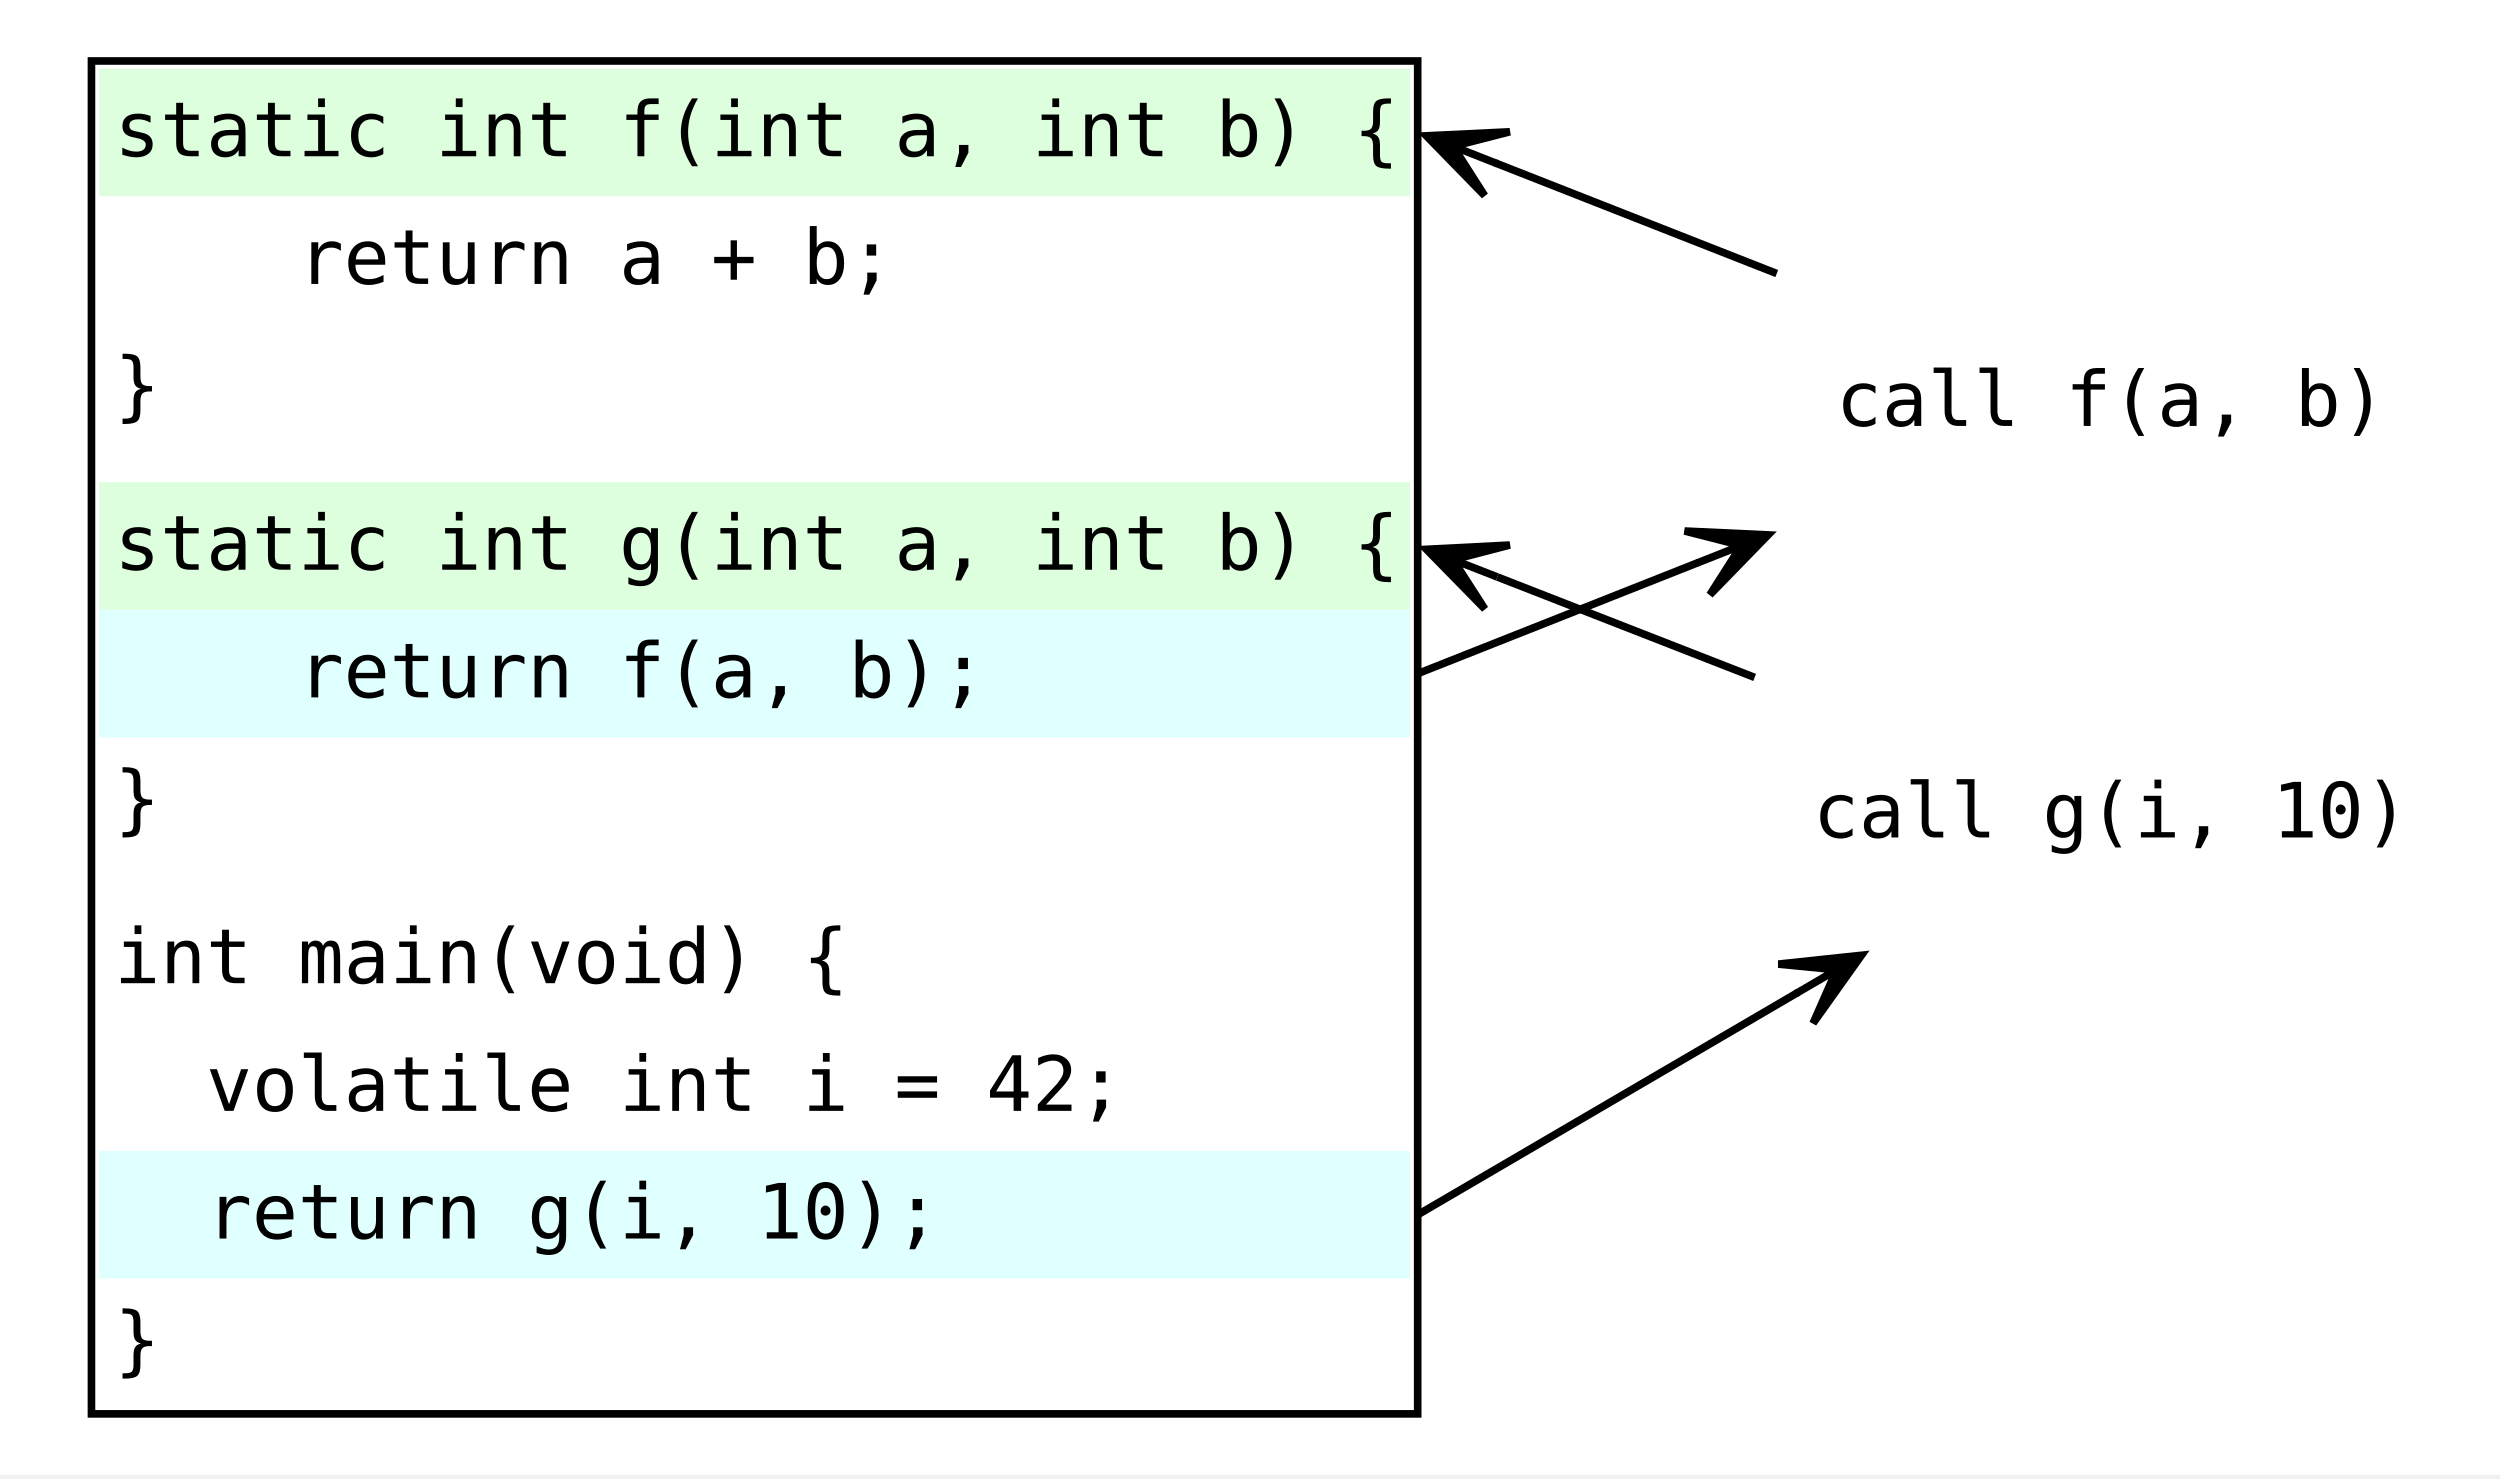
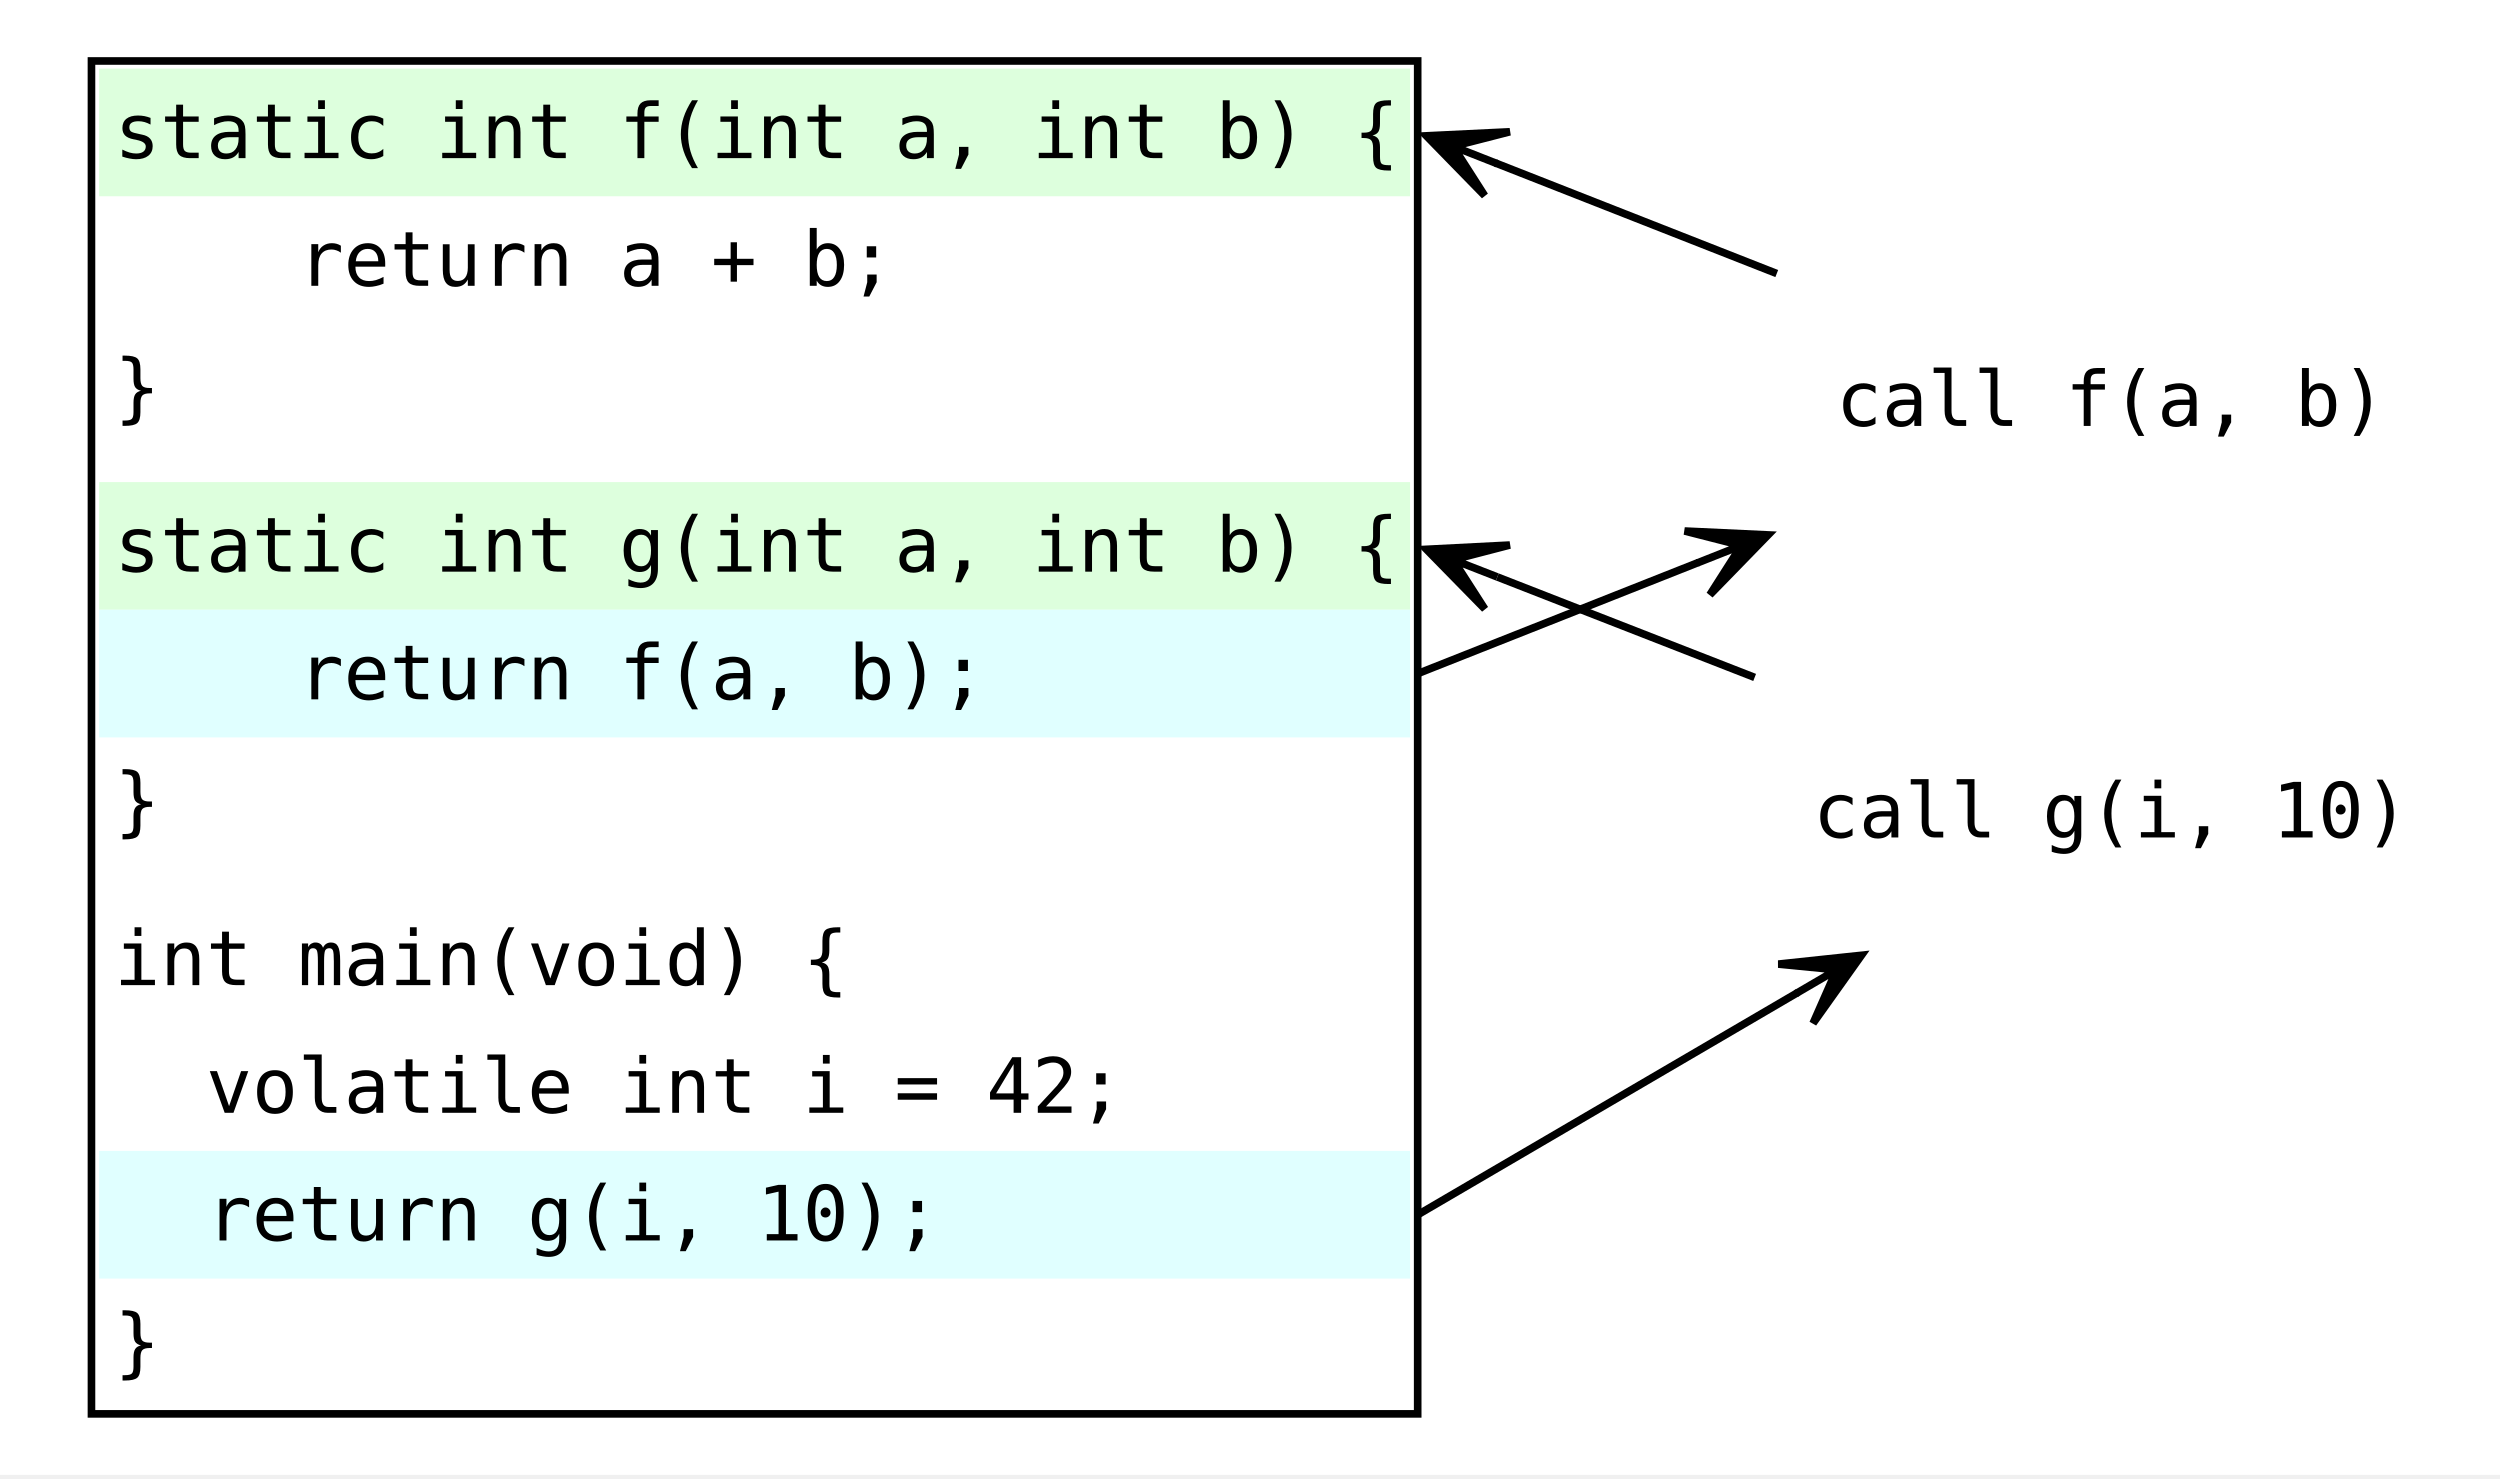
<svg xmlns="http://www.w3.org/2000/svg" width="328pt" height="194pt" viewBox="0.00 0.00 328.00 194.00">
  <g id="graph0" class="graph" transform="scale(1 1) rotate(0) translate(4 189.5)">
    <polygon fill="white" stroke="none" points="-4,4 -4,-189.5 324,-189.5 324,4 -4,4" />
    <g id="node1" class="node">
      <polygon fill="#ddffdd" stroke="none" points="9,-163.75 9,-180.5 181,-180.5 181,-163.75 9,-163.75" />
-       <text xml:space="preserve" text-anchor="start" x="11" y="-169" font-family="mono" font-size="10.00">static int f(int a, int b) {</text>
-       <text xml:space="preserve" text-anchor="start" x="11" y="-152.25" font-family="mono" font-size="10.00">    return a + b;</text>
-       <text xml:space="preserve" text-anchor="start" x="11" y="-135.5" font-family="mono" font-size="10.00">}</text>
+       <text xml:space="preserve" text-anchor="start" x="11" y="-168.75" font-family="mono" font-size="10.00">static int f(int a, int b) {</text>
+       <text xml:space="preserve" text-anchor="start" x="11" y="-152" font-family="mono" font-size="10.00">    return a + b;</text>
+       <text xml:space="preserve" text-anchor="start" x="11" y="-135.25" font-family="mono" font-size="10.00">}</text>
      <polygon fill="#ddffdd" stroke="none" points="9,-109.5 9,-126.25 181,-126.25 181,-109.5 9,-109.5" />
-       <text xml:space="preserve" text-anchor="start" x="11" y="-114.75" font-family="mono" font-size="10.00">static int g(int a, int b) {</text>
+       <text xml:space="preserve" text-anchor="start" x="11" y="-114.5" font-family="mono" font-size="10.00">static int g(int a, int b) {</text>
      <polygon fill="lightcyan" stroke="none" points="9,-92.75 9,-109.5 181,-109.5 181,-92.75 9,-92.75" />
-       <text xml:space="preserve" text-anchor="start" x="11" y="-98" font-family="mono" font-size="10.00">    return f(a, b);</text>
-       <text xml:space="preserve" text-anchor="start" x="11" y="-81.25" font-family="mono" font-size="10.00">}</text>
-       <text xml:space="preserve" text-anchor="start" x="11" y="-60.5" font-family="mono" font-size="10.00">int main(void) {</text>
-       <text xml:space="preserve" text-anchor="start" x="11" y="-43.75" font-family="mono" font-size="10.00">  volatile int i = 42;</text>
+       <text xml:space="preserve" text-anchor="start" x="11" y="-97.75" font-family="mono" font-size="10.00">    return f(a, b);</text>
+       <text xml:space="preserve" text-anchor="start" x="11" y="-81" font-family="mono" font-size="10.00">}</text>
+       <text xml:space="preserve" text-anchor="start" x="11" y="-60.25" font-family="mono" font-size="10.00">int main(void) {</text>
+       <text xml:space="preserve" text-anchor="start" x="11" y="-43.5" font-family="mono" font-size="10.00">  volatile int i = 42;</text>
      <polygon fill="lightcyan" stroke="none" points="9,-21.75 9,-38.5 181,-38.5 181,-21.75 9,-21.75" />
-       <text xml:space="preserve" text-anchor="start" x="11" y="-27" font-family="mono" font-size="10.00">  return g(i, 10);</text>
-       <text xml:space="preserve" text-anchor="start" x="11" y="-10.25" font-family="mono" font-size="10.00">}</text>
+       <text xml:space="preserve" text-anchor="start" x="11" y="-26.75" font-family="mono" font-size="10.00">  return g(i, 10);</text>
+       <text xml:space="preserve" text-anchor="start" x="11" y="-10" font-family="mono" font-size="10.00">}</text>
      <polygon fill="none" stroke="black" points="8,-4 8,-181.5 182,-181.5 182,-4 8,-4" />
    </g>
    <g id="node2" class="node">
      <text xml:space="preserve" text-anchor="middle" x="273" y="-79.62" font-family="mono" font-size="10.00">call g(i, 10)</text>
    </g>
    <g id="edge1" class="edge">
      <path fill="none" stroke="black" d="M182,-30.12C182,-30.12 207.88,-45.26 231.88,-59.29" />
      <polygon fill="black" stroke="black" points="240.23,-64.17 229.32,-63.01 236.96,-62.26 231.59,-59.12 231.59,-59.12 231.59,-59.12 236.96,-62.26 233.87,-55.24 240.23,-64.17" />
    </g>
    <g id="node3" class="node">
      <text xml:space="preserve" text-anchor="middle" x="273" y="-133.62" font-family="mono" font-size="10.00">call f(a, b)</text>
    </g>
    <g id="edge3" class="edge">
      <path fill="none" stroke="black" d="M182,-101.12C182,-101.12 199.35,-107.99 218.82,-115.7" />
      <polygon fill="black" stroke="black" points="227.98,-119.32 217.02,-119.83 224.46,-117.93 218.68,-115.64 218.68,-115.64 218.68,-115.64 224.46,-117.93 220.33,-111.46 227.98,-119.32" />
    </g>
    <g id="edge2" class="edge">
      <path fill="none" stroke="black" d="M226.21,-100.62C213.53,-105.57 200.93,-110.49 192.45,-113.8" />
      <polygon fill="black" stroke="black" points="183.14,-117.43 190.81,-109.6 186.66,-116.06 192.45,-113.8 192.45,-113.8 192.45,-113.8 186.66,-116.06 194.09,-117.99 183.14,-117.43" />
    </g>
    <g id="edge4" class="edge">
      <path fill="none" stroke="black" d="M229.11,-153.61C215.35,-159.02 201.32,-164.53 192.19,-168.12" />
      <polygon fill="black" stroke="black" points="183.13,-171.68 190.79,-163.83 186.65,-170.3 192.44,-168.02 192.44,-168.02 192.44,-168.02 186.65,-170.3 194.09,-172.21 183.13,-171.68" />
    </g>
  </g>
</svg>
